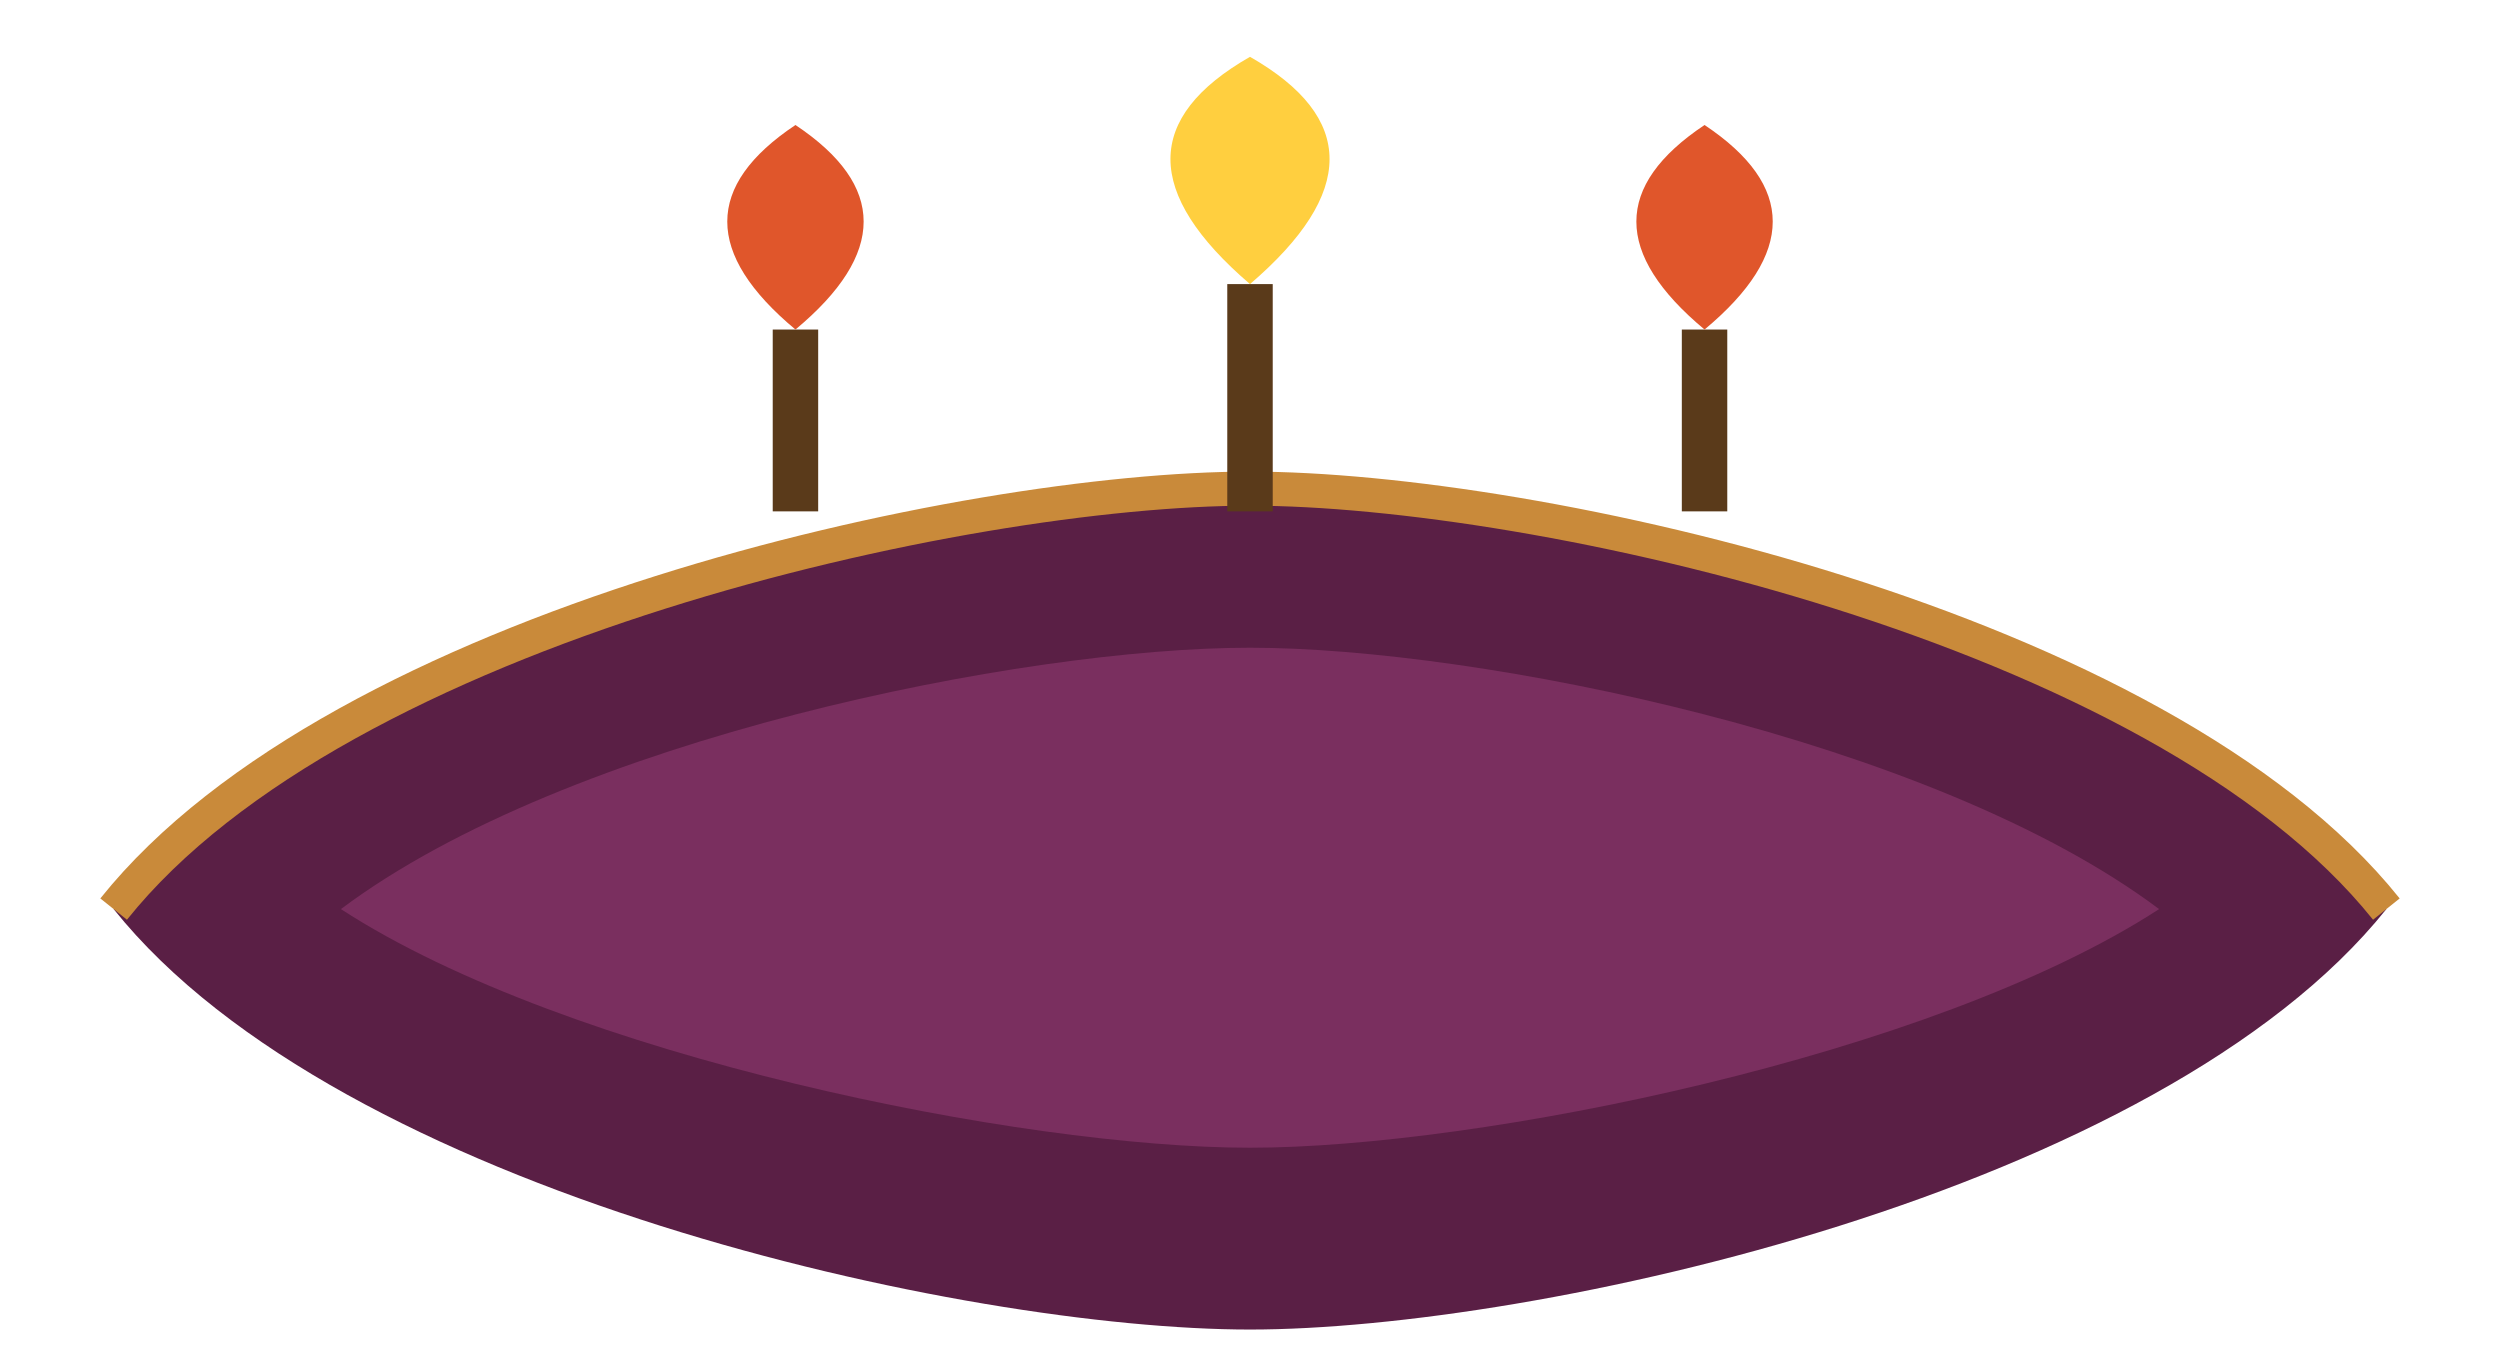
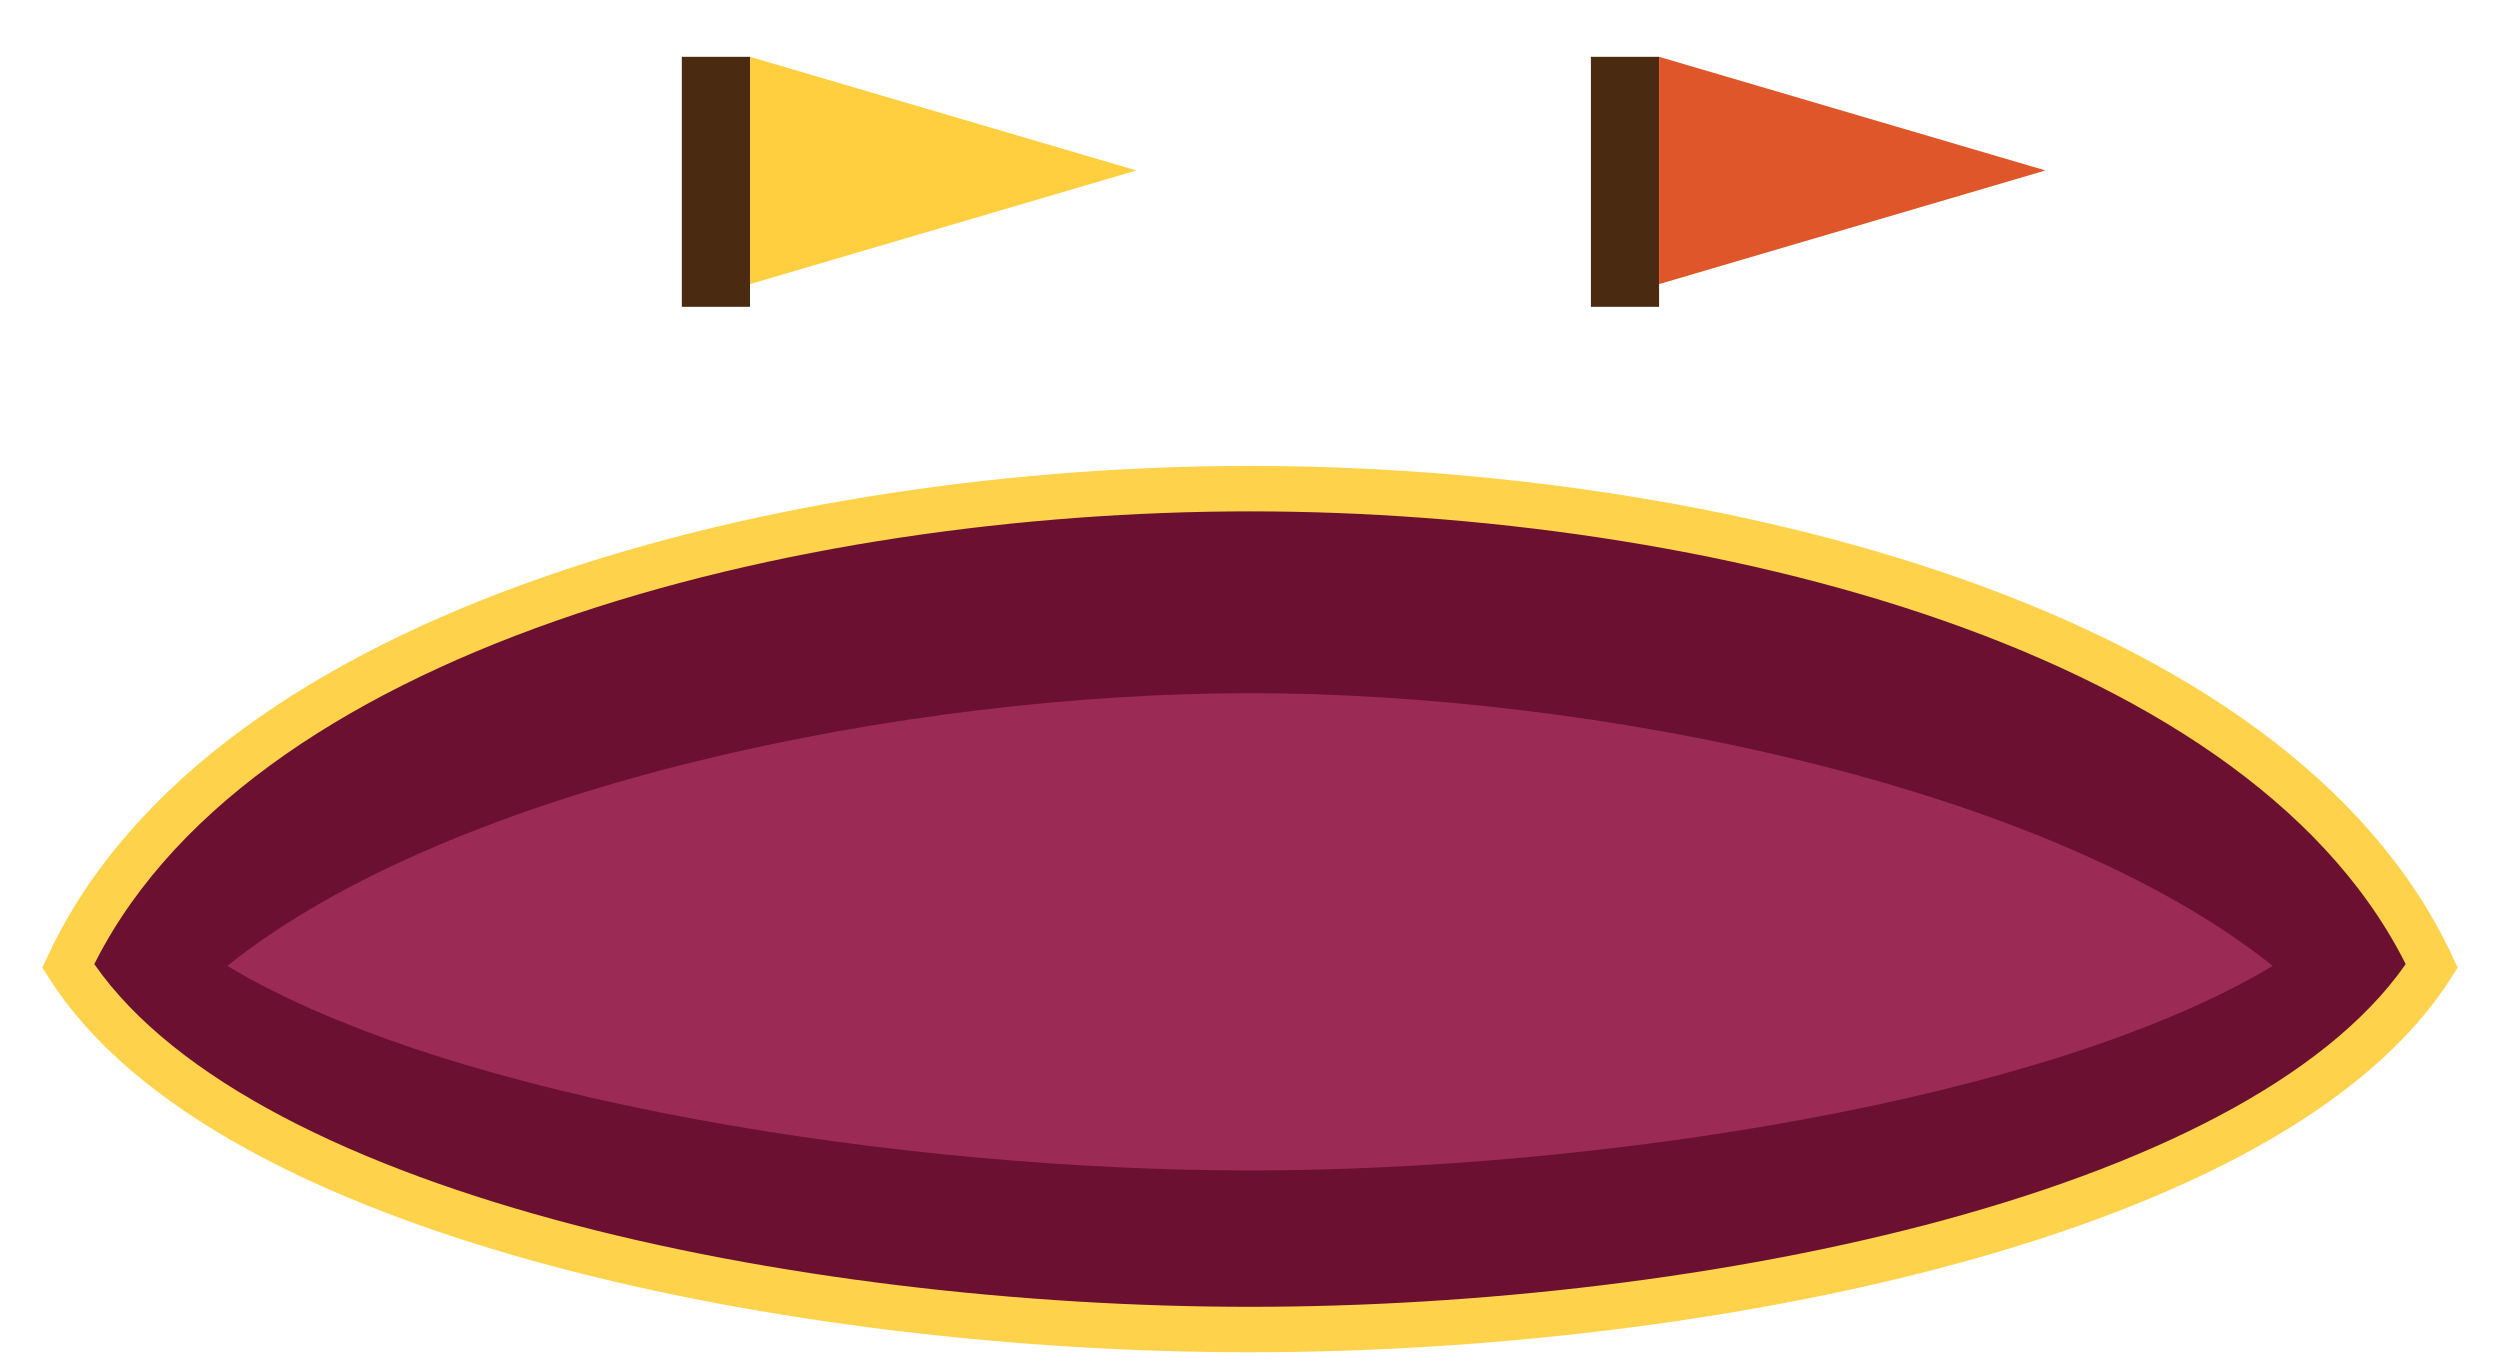
- <svg xmlns="http://www.w3.org/2000/svg" viewBox="0 -25 220 120">
-   <path d="M10 55 C30 30 85 18 110 18 C135 18 190 30 210 55 C190 80 135 92 110 92 C85 92 30 80 10 55 Z" fill="#5a1f45" />
-   <path d="M10 55 C30 30 85 18 110 18 C135 18 190 30 210 55" fill="none" stroke="#c98a3a" stroke-width="3" />
-   <path d="M30 55 C50 40 90 32 110 32 C130 32 170 40 190 55 C170 68 130 76 110 76 C90 76 50 68 30 55 Z" fill="#7a2f5f" />
+ <svg xmlns="http://www.w3.org/2000/svg" viewBox="0 -35 220 120">
+   <path d="M6 50 C20 20 70 8 110 8 C150 8 200 20 214 50 C200 72 150 82 110 82 C70 82 20 72 6 50 Z" fill="#6b1030" stroke="#ffd24c" stroke-width="4" />
+   <path d="M20 50 C40 34 80 26 110 26 C140 26 180 34 200 50 C180 62 140 68 110 68 C80 68 40 62 20 50 Z" fill="#9b2a55" />
  <g>
-     <rect x="68" y="4" width="4" height="16" fill="#5a3a1a" />
-     <path d="M70 4 Q58 -6 70 -14 Q82 -6 70 4 Z" fill="#e0562b" />
-     <rect x="108" y="0" width="4" height="20" fill="#5a3a1a" />
-     <path d="M110 0 Q96 -12 110 -20 Q124 -12 110 0 Z" fill="#ffcf3f" />
-     <rect x="148" y="4" width="4" height="16" fill="#5a3a1a" />
-     <path d="M150 4 Q138 -6 150 -14 Q162 -6 150 4 Z" fill="#e0562b" />
+     <rect x="60" y="-30" width="6" height="22" fill="#4a2a10" />
+     <path d="M66 -30 L100 -20 L66 -10 Z" fill="#ffcf3f" />
+     <rect x="140" y="-30" width="6" height="22" fill="#4a2a10" />
+     <path d="M146 -30 L180 -20 L146 -10 Z" fill="#e0562b" />
  </g>
</svg>
